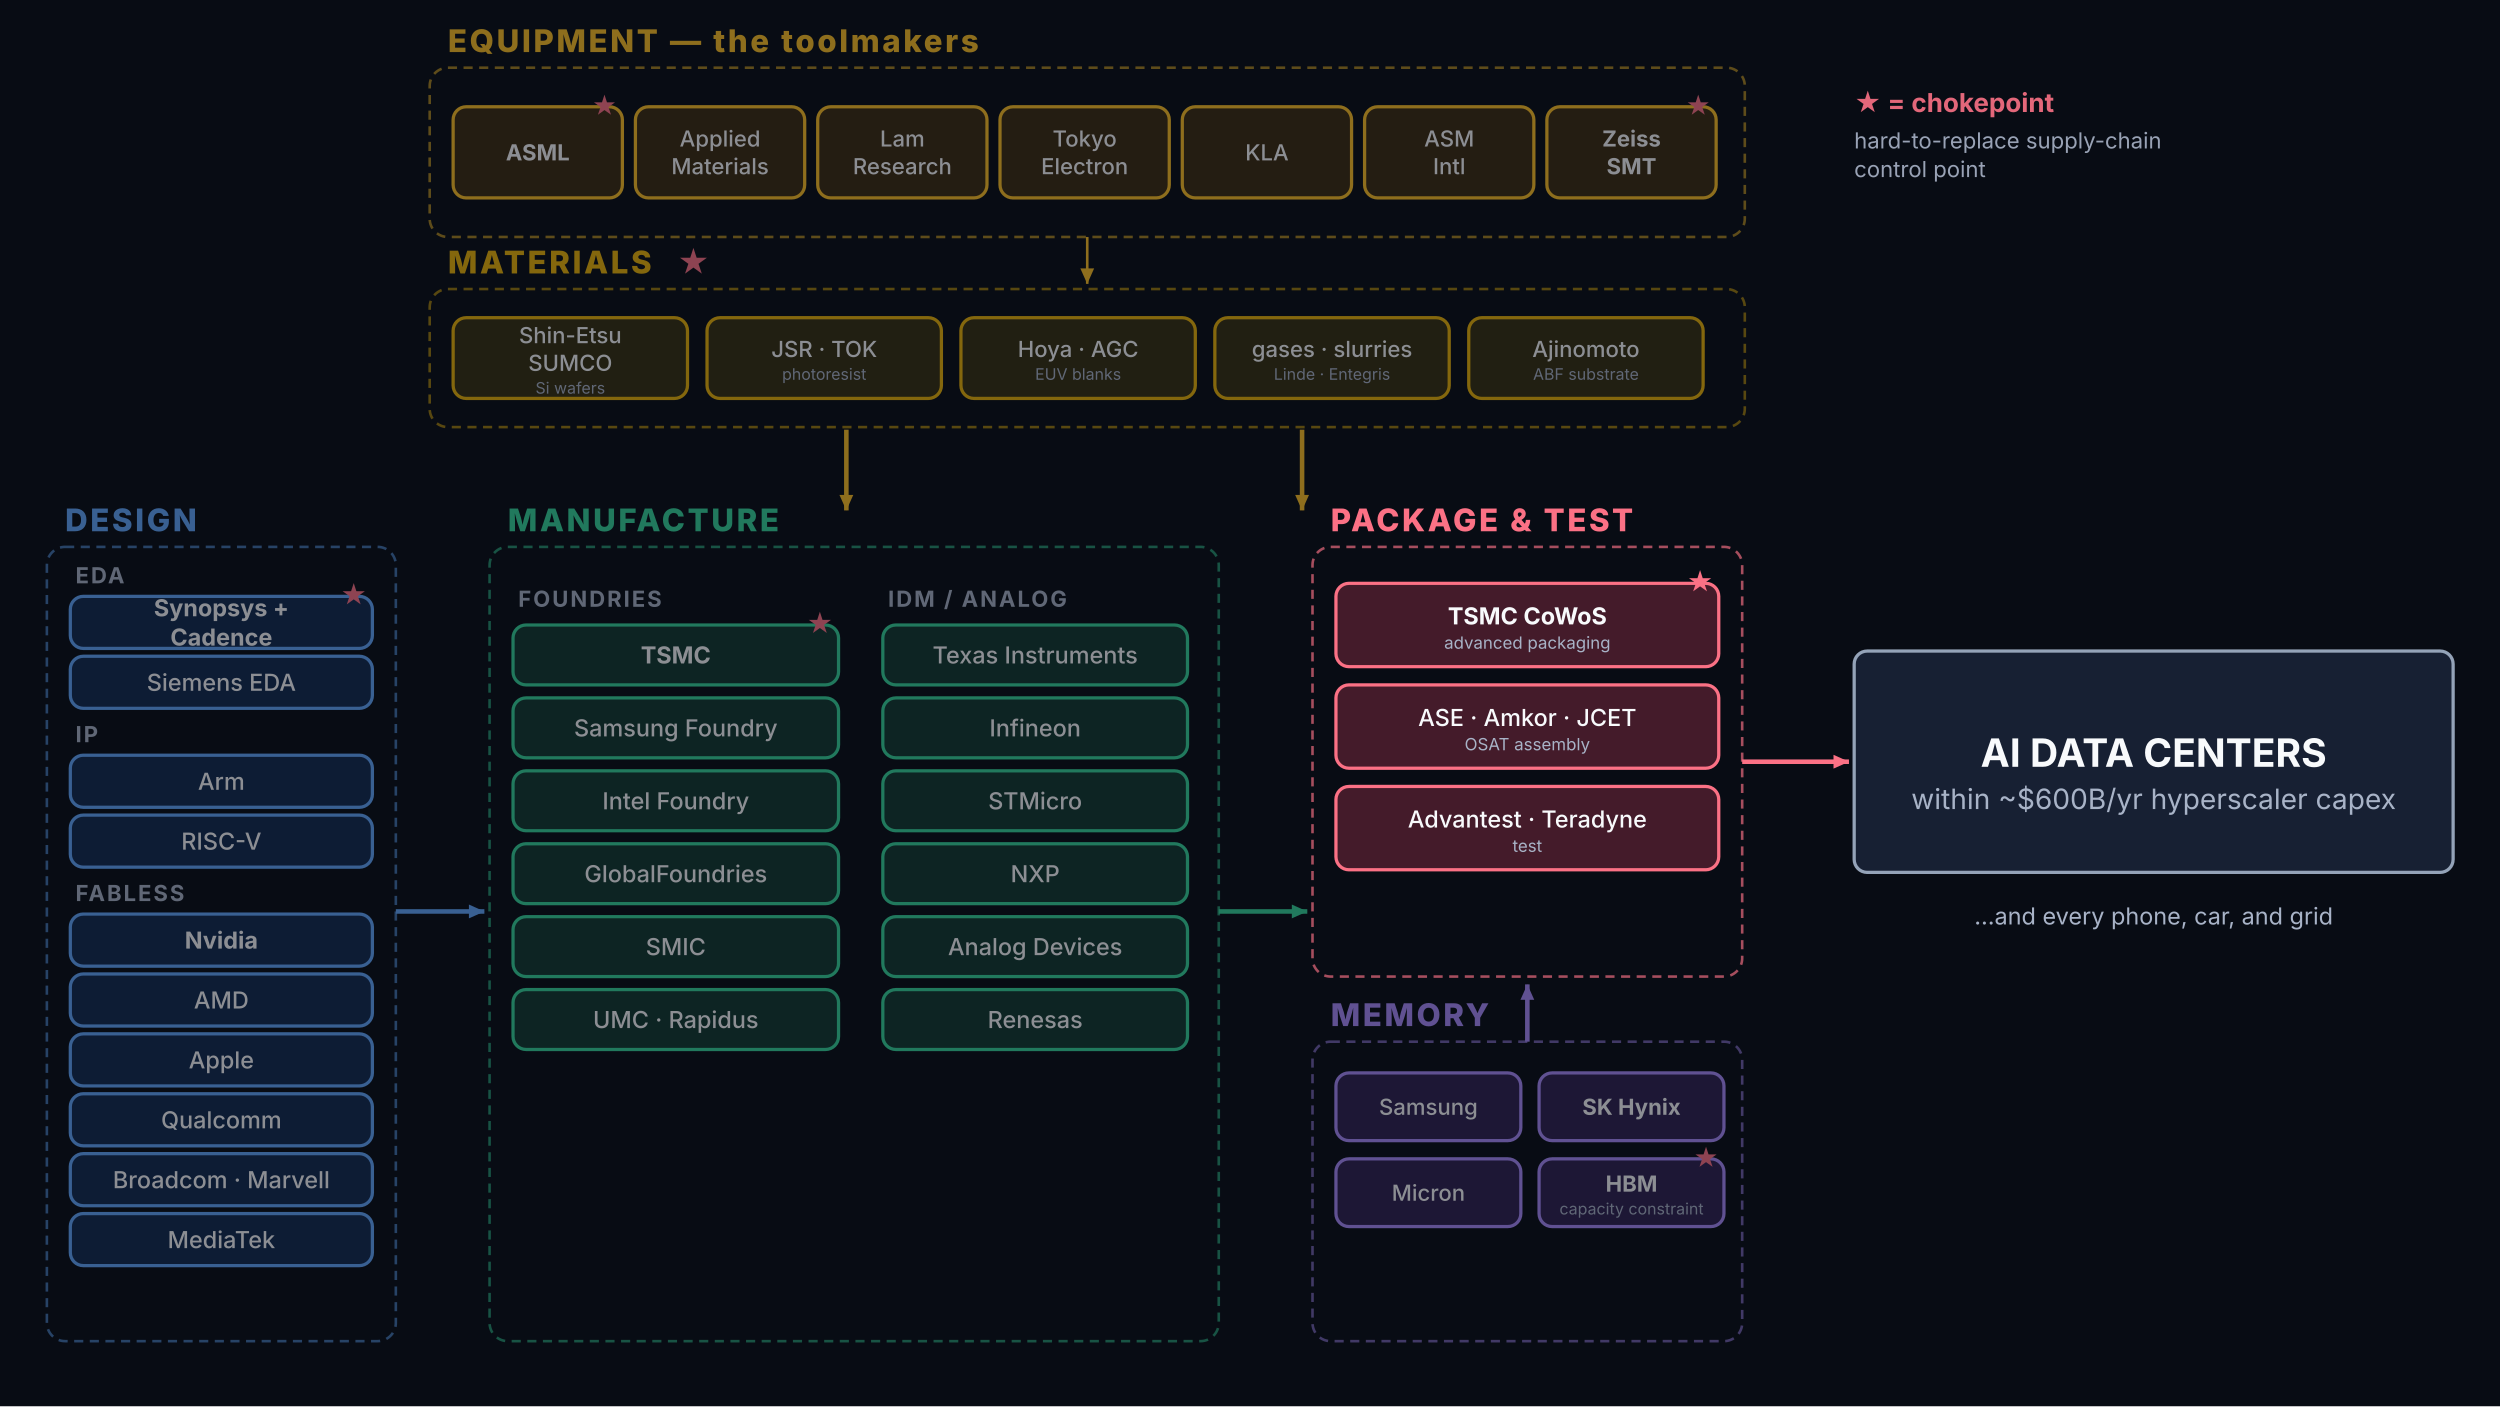
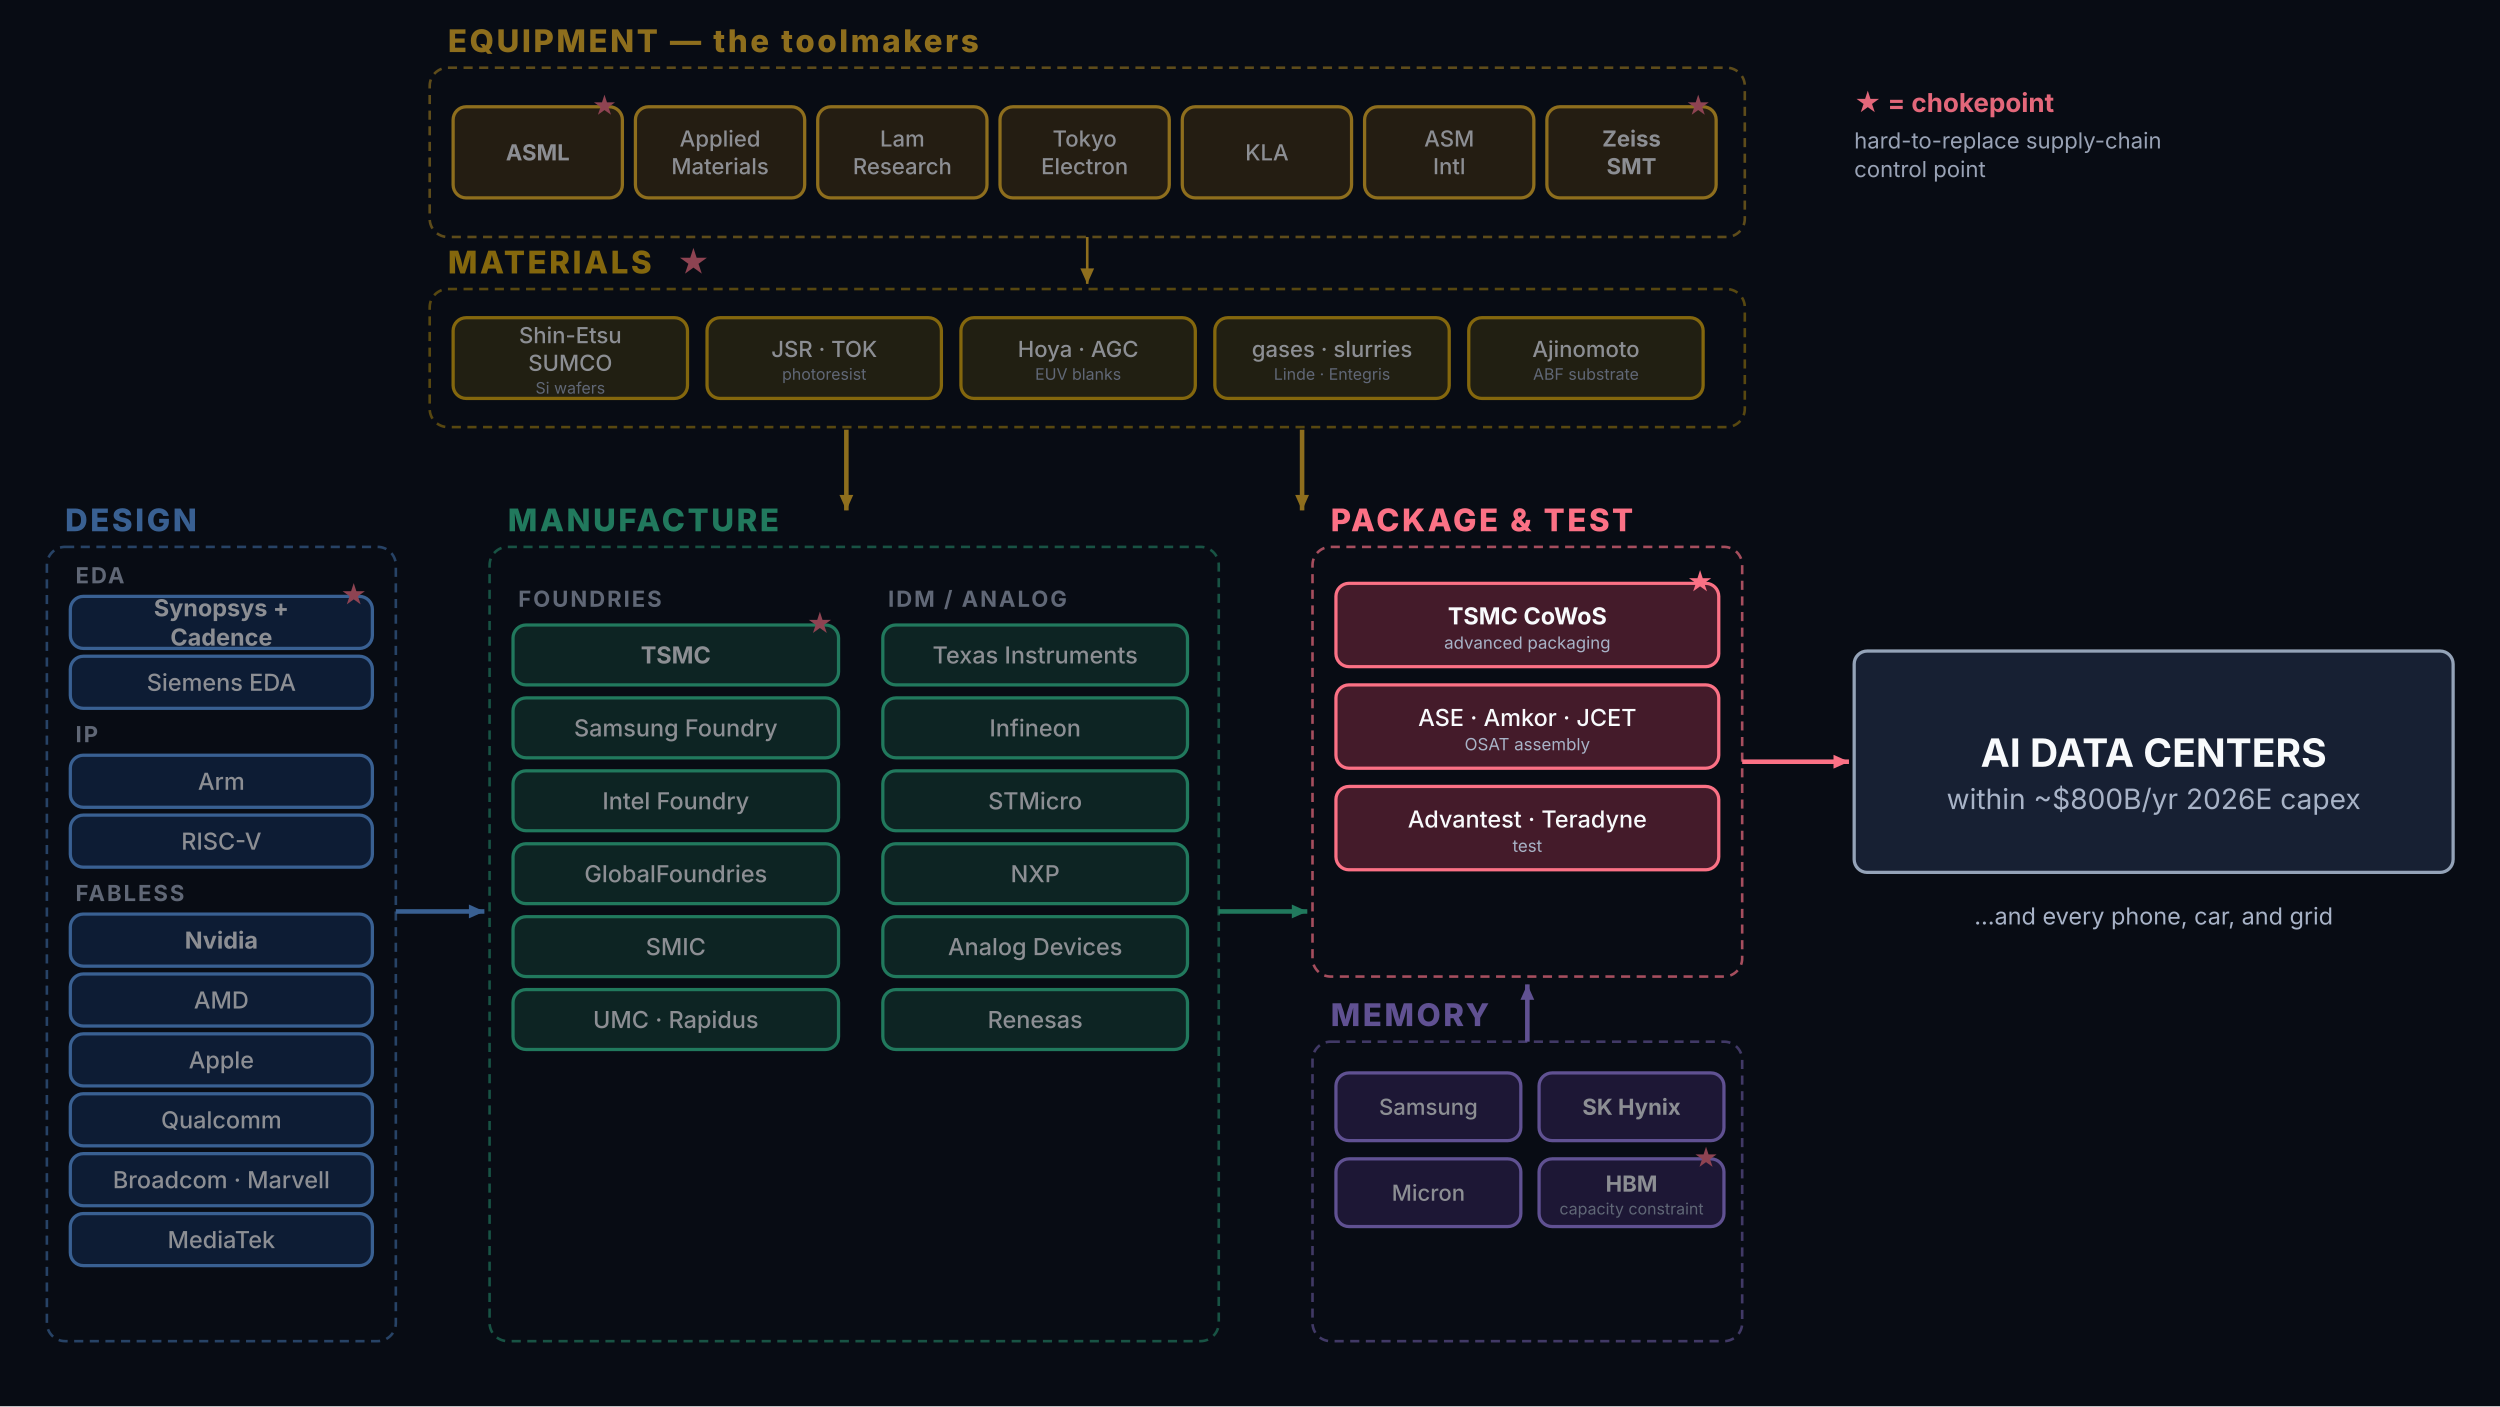
<svg xmlns="http://www.w3.org/2000/svg" viewBox="0 0 1920 1080" font-family="Inter, -apple-system, sans-serif">
  <rect width="1920" height="1080" fill="#080c14" />
  <g opacity="0.55">
    <rect x="330" y="52" width="1010" height="130" rx="14" fill="none" stroke="#fbbf24" stroke-width="2" stroke-dasharray="7 5" opacity="0.65" />
    <text x="344" y="40" font-size="24" font-weight="800" letter-spacing="2" fill="#fbbf24">EQUIPMENT — the toolmakers</text>
    <rect x="348" y="82" width="130" height="70" rx="10" fill="#3b2b10" stroke="#fbbf24" stroke-width="2.5" />
    <text x="413" y="117" text-anchor="middle" dominant-baseline="central" font-size="17" font-weight="700" fill="#f8fafc">ASML</text>
    <text x="474" y="88" text-anchor="end" font-size="18.7" fill="#fb7185">★</text>
    <rect x="488" y="82" width="130" height="70" rx="10" fill="#3b2b10" stroke="#fbbf24" stroke-width="2.5" />
    <text x="553" y="106.375" text-anchor="middle" dominant-baseline="central" font-size="17" font-weight="500" fill="#f8fafc">Applied</text>
    <text x="553" y="127.625" text-anchor="middle" dominant-baseline="central" font-size="17" font-weight="500" fill="#f8fafc">Materials</text>
    <rect x="628" y="82" width="130" height="70" rx="10" fill="#3b2b10" stroke="#fbbf24" stroke-width="2.5" />
    <text x="693" y="106.375" text-anchor="middle" dominant-baseline="central" font-size="17" font-weight="500" fill="#f8fafc">Lam</text>
    <text x="693" y="127.625" text-anchor="middle" dominant-baseline="central" font-size="17" font-weight="500" fill="#f8fafc">Research</text>
    <rect x="768" y="82" width="130" height="70" rx="10" fill="#3b2b10" stroke="#fbbf24" stroke-width="2.5" />
    <text x="833" y="106.375" text-anchor="middle" dominant-baseline="central" font-size="17" font-weight="500" fill="#f8fafc">Tokyo</text>
    <text x="833" y="127.625" text-anchor="middle" dominant-baseline="central" font-size="17" font-weight="500" fill="#f8fafc">Electron</text>
    <rect x="908" y="82" width="130" height="70" rx="10" fill="#3b2b10" stroke="#fbbf24" stroke-width="2.5" />
    <text x="973" y="117" text-anchor="middle" dominant-baseline="central" font-size="17" font-weight="500" fill="#f8fafc">KLA</text>
    <rect x="1048" y="82" width="130" height="70" rx="10" fill="#3b2b10" stroke="#fbbf24" stroke-width="2.5" />
    <text x="1113" y="106.375" text-anchor="middle" dominant-baseline="central" font-size="17" font-weight="500" fill="#f8fafc">ASM</text>
    <text x="1113" y="127.625" text-anchor="middle" dominant-baseline="central" font-size="17" font-weight="500" fill="#f8fafc">Intl</text>
    <rect x="1188" y="82" width="130" height="70" rx="10" fill="#3b2b10" stroke="#fbbf24" stroke-width="2.5" />
    <text x="1253" y="106.375" text-anchor="middle" dominant-baseline="central" font-size="17" font-weight="700" fill="#f8fafc">Zeiss</text>
    <text x="1253" y="127.625" text-anchor="middle" dominant-baseline="central" font-size="17" font-weight="700" fill="#f8fafc">SMT</text>
    <text x="1314" y="88" text-anchor="end" font-size="18.7" fill="#fb7185">★</text>
  </g>
  <g opacity="0.55">
    <rect x="330" y="222" width="1010" height="106" rx="14" fill="none" stroke="#eab308" stroke-width="2" stroke-dasharray="7 5" opacity="0.65" />
    <text x="344" y="210" font-size="24" font-weight="800" letter-spacing="2" fill="#eab308">MATERIALS</text>
    <text x="520" y="210" font-size="24" font-weight="800" fill="#fb7185">★</text>
    <rect x="348" y="244" width="180" height="62" rx="10" fill="#342f10" stroke="#eab308" stroke-width="2.5" />
    <text x="438" y="257.375" text-anchor="middle" dominant-baseline="central" font-size="17" font-weight="500" fill="#f8fafc">Shin-Etsu</text>
    <text x="438" y="278.625" text-anchor="middle" dominant-baseline="central" font-size="17" font-weight="500" fill="#f8fafc">SUMCO</text>
    <text x="438" y="297.875" text-anchor="middle" dominant-baseline="central" font-size="12.24" fill="#a8b3c7">Si wafers</text>
    <rect x="543" y="244" width="180" height="62" rx="10" fill="#342f10" stroke="#eab308" stroke-width="2.5" />
    <text x="633" y="268" text-anchor="middle" dominant-baseline="central" font-size="17" font-weight="500" fill="#f8fafc">JSR · TOK</text>
    <text x="633" y="287.25" text-anchor="middle" dominant-baseline="central" font-size="12.24" fill="#a8b3c7">photoresist</text>
    <rect x="738" y="244" width="180" height="62" rx="10" fill="#342f10" stroke="#eab308" stroke-width="2.5" />
    <text x="828" y="268" text-anchor="middle" dominant-baseline="central" font-size="17" font-weight="500" fill="#f8fafc">Hoya · AGC</text>
    <text x="828" y="287.25" text-anchor="middle" dominant-baseline="central" font-size="12.24" fill="#a8b3c7">EUV blanks</text>
    <rect x="933" y="244" width="180" height="62" rx="10" fill="#342f10" stroke="#eab308" stroke-width="2.5" />
    <text x="1023" y="268" text-anchor="middle" dominant-baseline="central" font-size="17" font-weight="500" fill="#f8fafc">gases · slurries</text>
    <text x="1023" y="287.25" text-anchor="middle" dominant-baseline="central" font-size="12.24" fill="#a8b3c7">Linde · Entegris</text>
    <rect x="1128" y="244" width="180" height="62" rx="10" fill="#342f10" stroke="#eab308" stroke-width="2.5" />
    <text x="1218" y="268" text-anchor="middle" dominant-baseline="central" font-size="17" font-weight="500" fill="#f8fafc">Ajinomoto</text>
    <text x="1218" y="287.25" text-anchor="middle" dominant-baseline="central" font-size="12.24" fill="#a8b3c7">ABF substrate</text>
  </g>
  <g opacity="0.55">
    <line x1="650" y1="330" x2="650" y2="392" stroke="#fbbf24" stroke-width="3.5" />
    <polygon points="650,392 644.699,380.13 655.301,380.13" fill="#fbbf24" />
    <line x1="1000" y1="330" x2="1000" y2="392" stroke="#fbbf24" stroke-width="3.5" />
    <polygon points="1000,392 994.699,380.13 1005.301,380.13" fill="#fbbf24" />
    <line x1="835" y1="182" x2="835" y2="218" stroke="#fbbf24" stroke-width="2" />
    <polygon points="835,218 829.699,206.13 840.301,206.13" fill="#fbbf24" />
  </g>
  <g opacity="0.55">
    <rect x="36" y="420" width="268" height="610" rx="14" fill="none" stroke="#60a5fa" stroke-width="2" stroke-dasharray="7 5" opacity="0.65" />
    <text x="50" y="408" font-size="24" font-weight="800" letter-spacing="2" fill="#60a5fa">DESIGN</text>
    <text x="58" y="448" font-size="17" font-weight="700" letter-spacing="1.5" fill="#a8b3c7">EDA</text>
    <rect x="54" y="458" width="232" height="40" rx="10" fill="#102a4f" stroke="#60a5fa" stroke-width="2.5" />
    <text x="170" y="466.75" text-anchor="middle" dominant-baseline="central" font-size="18" font-weight="700" fill="#f8fafc">Synopsys +</text>
    <text x="170" y="489.25" text-anchor="middle" dominant-baseline="central" font-size="18" font-weight="700" fill="#f8fafc">Cadence</text>
    <text x="282" y="464" text-anchor="end" font-size="19.8" fill="#fb7185">★</text>
    <rect x="54" y="504" width="232" height="40" rx="10" fill="#102a4f" stroke="#60a5fa" stroke-width="2.5" />
    <text x="170" y="524" text-anchor="middle" dominant-baseline="central" font-size="18" font-weight="500" fill="#f8fafc">Siemens EDA</text>
    <text x="58" y="570" font-size="17" font-weight="700" letter-spacing="1.5" fill="#a8b3c7">IP</text>
    <rect x="54" y="580" width="232" height="40" rx="10" fill="#102a4f" stroke="#60a5fa" stroke-width="2.5" />
    <text x="170" y="600" text-anchor="middle" dominant-baseline="central" font-size="18" font-weight="500" fill="#f8fafc">Arm</text>
    <rect x="54" y="626" width="232" height="40" rx="10" fill="#102a4f" stroke="#60a5fa" stroke-width="2.5" />
    <text x="170" y="646" text-anchor="middle" dominant-baseline="central" font-size="18" font-weight="500" fill="#f8fafc">RISC-V</text>
    <text x="58" y="692" font-size="17" font-weight="700" letter-spacing="1.5" fill="#a8b3c7">FABLESS</text>
    <rect x="54" y="702" width="232" height="40" rx="10" fill="#102a4f" stroke="#60a5fa" stroke-width="2.5" />
    <text x="170" y="722" text-anchor="middle" dominant-baseline="central" font-size="18" font-weight="700" fill="#f8fafc">Nvidia</text>
    <rect x="54" y="748" width="232" height="40" rx="10" fill="#102a4f" stroke="#60a5fa" stroke-width="2.5" />
    <text x="170" y="768" text-anchor="middle" dominant-baseline="central" font-size="18" font-weight="500" fill="#f8fafc">AMD</text>
    <rect x="54" y="794" width="232" height="40" rx="10" fill="#102a4f" stroke="#60a5fa" stroke-width="2.5" />
    <text x="170" y="814" text-anchor="middle" dominant-baseline="central" font-size="18" font-weight="500" fill="#f8fafc">Apple</text>
    <rect x="54" y="840" width="232" height="40" rx="10" fill="#102a4f" stroke="#60a5fa" stroke-width="2.5" />
    <text x="170" y="860" text-anchor="middle" dominant-baseline="central" font-size="18" font-weight="500" fill="#f8fafc">Qualcomm</text>
    <rect x="54" y="886" width="232" height="40" rx="10" fill="#102a4f" stroke="#60a5fa" stroke-width="2.5" />
    <text x="170" y="906" text-anchor="middle" dominant-baseline="central" font-size="18" font-weight="500" fill="#f8fafc">Broadcom · Marvell</text>
    <rect x="54" y="932" width="232" height="40" rx="10" fill="#102a4f" stroke="#60a5fa" stroke-width="2.5" />
    <text x="170" y="952" text-anchor="middle" dominant-baseline="central" font-size="18" font-weight="500" fill="#f8fafc">MediaTek</text>
    <line x1="304" y1="700" x2="372" y2="700" stroke="#60a5fa" stroke-width="3.5" />
    <polygon points="372,700 360.13,705.301 360.13,694.699" fill="#60a5fa" />
  </g>
  <g opacity="0.55">
    <rect x="376" y="420" width="560" height="610" rx="14" fill="none" stroke="#34d399" stroke-width="2" stroke-dasharray="7 5" opacity="0.65" />
    <text x="390" y="408" font-size="24" font-weight="800" letter-spacing="2" fill="#34d399">MANUFACTURE</text>
    <text x="398" y="466" font-size="17" font-weight="700" letter-spacing="1.5" fill="#a8b3c7">FOUNDRIES</text>
    <rect x="394" y="480" width="250" height="46" rx="10" fill="#10382f" stroke="#34d399" stroke-width="2.5" />
    <text x="519" y="503" text-anchor="middle" dominant-baseline="central" font-size="18" font-weight="700" fill="#f8fafc">TSMC</text>
    <text x="640" y="486" text-anchor="end" font-size="19.8" fill="#fb7185">★</text>
    <rect x="394" y="536" width="250" height="46" rx="10" fill="#10382f" stroke="#34d399" stroke-width="2.5" />
    <text x="519" y="559" text-anchor="middle" dominant-baseline="central" font-size="18" font-weight="500" fill="#f8fafc">Samsung Foundry</text>
    <rect x="394" y="592" width="250" height="46" rx="10" fill="#10382f" stroke="#34d399" stroke-width="2.5" />
    <text x="519" y="615" text-anchor="middle" dominant-baseline="central" font-size="18" font-weight="500" fill="#f8fafc">Intel Foundry</text>
    <rect x="394" y="648" width="250" height="46" rx="10" fill="#10382f" stroke="#34d399" stroke-width="2.5" />
    <text x="519" y="671" text-anchor="middle" dominant-baseline="central" font-size="18" font-weight="500" fill="#f8fafc">GlobalFoundries</text>
    <rect x="394" y="704" width="250" height="46" rx="10" fill="#10382f" stroke="#34d399" stroke-width="2.5" />
    <text x="519" y="727" text-anchor="middle" dominant-baseline="central" font-size="18" font-weight="500" fill="#f8fafc">SMIC</text>
    <rect x="394" y="760" width="250" height="46" rx="10" fill="#10382f" stroke="#34d399" stroke-width="2.5" />
    <text x="519" y="783" text-anchor="middle" dominant-baseline="central" font-size="18" font-weight="500" fill="#f8fafc">UMC · Rapidus</text>
    <text x="682" y="466" font-size="17" font-weight="700" letter-spacing="1.5" fill="#a8b3c7">IDM / ANALOG</text>
    <rect x="678" y="480" width="234" height="46" rx="10" fill="#10382f" stroke="#34d399" stroke-width="2.5" />
    <text x="795" y="503" text-anchor="middle" dominant-baseline="central" font-size="18" font-weight="500" fill="#f8fafc">Texas Instruments</text>
    <rect x="678" y="536" width="234" height="46" rx="10" fill="#10382f" stroke="#34d399" stroke-width="2.5" />
    <text x="795" y="559" text-anchor="middle" dominant-baseline="central" font-size="18" font-weight="500" fill="#f8fafc">Infineon</text>
    <rect x="678" y="592" width="234" height="46" rx="10" fill="#10382f" stroke="#34d399" stroke-width="2.5" />
    <text x="795" y="615" text-anchor="middle" dominant-baseline="central" font-size="18" font-weight="500" fill="#f8fafc">STMicro</text>
    <rect x="678" y="648" width="234" height="46" rx="10" fill="#10382f" stroke="#34d399" stroke-width="2.5" />
    <text x="795" y="671" text-anchor="middle" dominant-baseline="central" font-size="18" font-weight="500" fill="#f8fafc">NXP</text>
    <rect x="678" y="704" width="234" height="46" rx="10" fill="#10382f" stroke="#34d399" stroke-width="2.5" />
    <text x="795" y="727" text-anchor="middle" dominant-baseline="central" font-size="18" font-weight="500" fill="#f8fafc">Analog Devices</text>
    <rect x="678" y="760" width="234" height="46" rx="10" fill="#10382f" stroke="#34d399" stroke-width="2.5" />
    <text x="795" y="783" text-anchor="middle" dominant-baseline="central" font-size="18" font-weight="500" fill="#f8fafc">Renesas</text>
    <line x1="936" y1="700" x2="1004" y2="700" stroke="#34d399" stroke-width="3.5" />
    <polygon points="1004,700 992.13,705.301 992.13,694.699" fill="#34d399" />
  </g>
  <g opacity="0.55">
    <rect x="1008" y="800" width="330" height="230" rx="14" fill="none" stroke="#a78bfa" stroke-width="2" stroke-dasharray="7 5" opacity="0.65" />
    <text x="1022" y="788" font-size="24" font-weight="800" letter-spacing="2" fill="#a78bfa">MEMORY</text>
    <rect x="1026" y="824" width="142" height="52" rx="10" fill="#2d2050" stroke="#a78bfa" stroke-width="2.5" />
    <text x="1097" y="850" text-anchor="middle" dominant-baseline="central" font-size="17" font-weight="500" fill="#f8fafc">Samsung</text>
    <rect x="1182" y="824" width="142" height="52" rx="10" fill="#2d2050" stroke="#a78bfa" stroke-width="2.5" />
    <text x="1253" y="850" text-anchor="middle" dominant-baseline="central" font-size="17" font-weight="700" fill="#f8fafc">SK Hynix</text>
    <rect x="1026" y="890" width="142" height="52" rx="10" fill="#2d2050" stroke="#a78bfa" stroke-width="2.5" />
    <text x="1097" y="916" text-anchor="middle" dominant-baseline="central" font-size="17" font-weight="500" fill="#f8fafc">Micron</text>
    <rect x="1182" y="890" width="142" height="52" rx="10" fill="#2d2050" stroke="#a78bfa" stroke-width="2.5" />
    <text x="1253" y="909" text-anchor="middle" dominant-baseline="central" font-size="17" font-weight="700" fill="#f8fafc">HBM</text>
    <text x="1253" y="928.25" text-anchor="middle" dominant-baseline="central" font-size="12.24" fill="#a8b3c7">capacity constraint</text>
    <text x="1320" y="896" text-anchor="end" font-size="18.7" fill="#fb7185">★</text>
    <line x1="1173" y1="800" x2="1173" y2="756" stroke="#a78bfa" stroke-width="3.5" />
    <polygon points="1173,756 1178.301,767.87 1167.699,767.87" fill="#a78bfa" />
  </g>
  <g opacity="1">
    <rect x="1008" y="420" width="330" height="330" rx="14" fill="none" stroke="#fb7185" stroke-width="2" stroke-dasharray="7 5" opacity="0.65" />
    <text x="1022" y="408" font-size="24" font-weight="800" letter-spacing="2" fill="#fb7185">PACKAGE &amp; TEST</text>
    <rect x="1026" y="448" width="294" height="64" rx="10" fill="#441b2a" stroke="#fb7185" stroke-width="2.5" />
    <text x="1173" y="473" text-anchor="middle" dominant-baseline="central" font-size="18" font-weight="700" fill="#f8fafc">TSMC CoWoS</text>
    <text x="1173" y="493.5" text-anchor="middle" dominant-baseline="central" font-size="12.96" fill="#a8b3c7">advanced packaging</text>
    <text x="1316" y="454" text-anchor="end" font-size="19.8" fill="#fb7185">★</text>
    <rect x="1026" y="526" width="294" height="64" rx="10" fill="#441b2a" stroke="#fb7185" stroke-width="2.5" />
    <text x="1173" y="551" text-anchor="middle" dominant-baseline="central" font-size="18" font-weight="500" fill="#f8fafc">ASE · Amkor · JCET</text>
    <text x="1173" y="571.5" text-anchor="middle" dominant-baseline="central" font-size="12.96" fill="#a8b3c7">OSAT assembly</text>
    <rect x="1026" y="604" width="294" height="64" rx="10" fill="#441b2a" stroke="#fb7185" stroke-width="2.5" />
    <text x="1173" y="629" text-anchor="middle" dominant-baseline="central" font-size="18" font-weight="500" fill="#f8fafc">Advantest · Teradyne</text>
    <text x="1173" y="649.5" text-anchor="middle" dominant-baseline="central" font-size="12.96" fill="#a8b3c7">test</text>
    <line x1="1338" y1="585" x2="1420" y2="585" stroke="#fb7185" stroke-width="3.5" />
    <polygon points="1420,585 1408.13,590.301 1408.13,579.699" fill="#fb7185" />
  </g>
  <g opacity="1">
    <rect x="1424" y="500" width="460" height="170" rx="10" fill="#172033" stroke="#94a3b8" stroke-width="2.5" />
    <text x="1654" y="578" text-anchor="middle" dominant-baseline="central" font-size="30" font-weight="700" fill="#f8fafc">AI DATA CENTERS</text>
-     <text x="1654" y="613.5" text-anchor="middle" dominant-baseline="central" font-size="21.6" fill="#a8b3c7">within ~$600B/yr hyperscaler capex</text>
+     <text x="1654" y="613.5" text-anchor="middle" dominant-baseline="central" font-size="21.6" fill="#a8b3c7">within ~$800B/yr 2026E capex</text>
    <text x="1654" y="710" text-anchor="middle" font-size="18" fill="#a8b3c7">…and every phone, car, and grid</text>
  </g>
  <g opacity="0.9">
    <text x="1424" y="86" font-size="20" fill="#fb7185" font-weight="700">★ = chokepoint</text>
    <text x="1424" y="114" font-size="17" fill="#a8b3c7">hard-to-replace supply-chain</text>
    <text x="1424" y="136" font-size="17" fill="#a8b3c7">control point</text>
  </g>
</svg>
